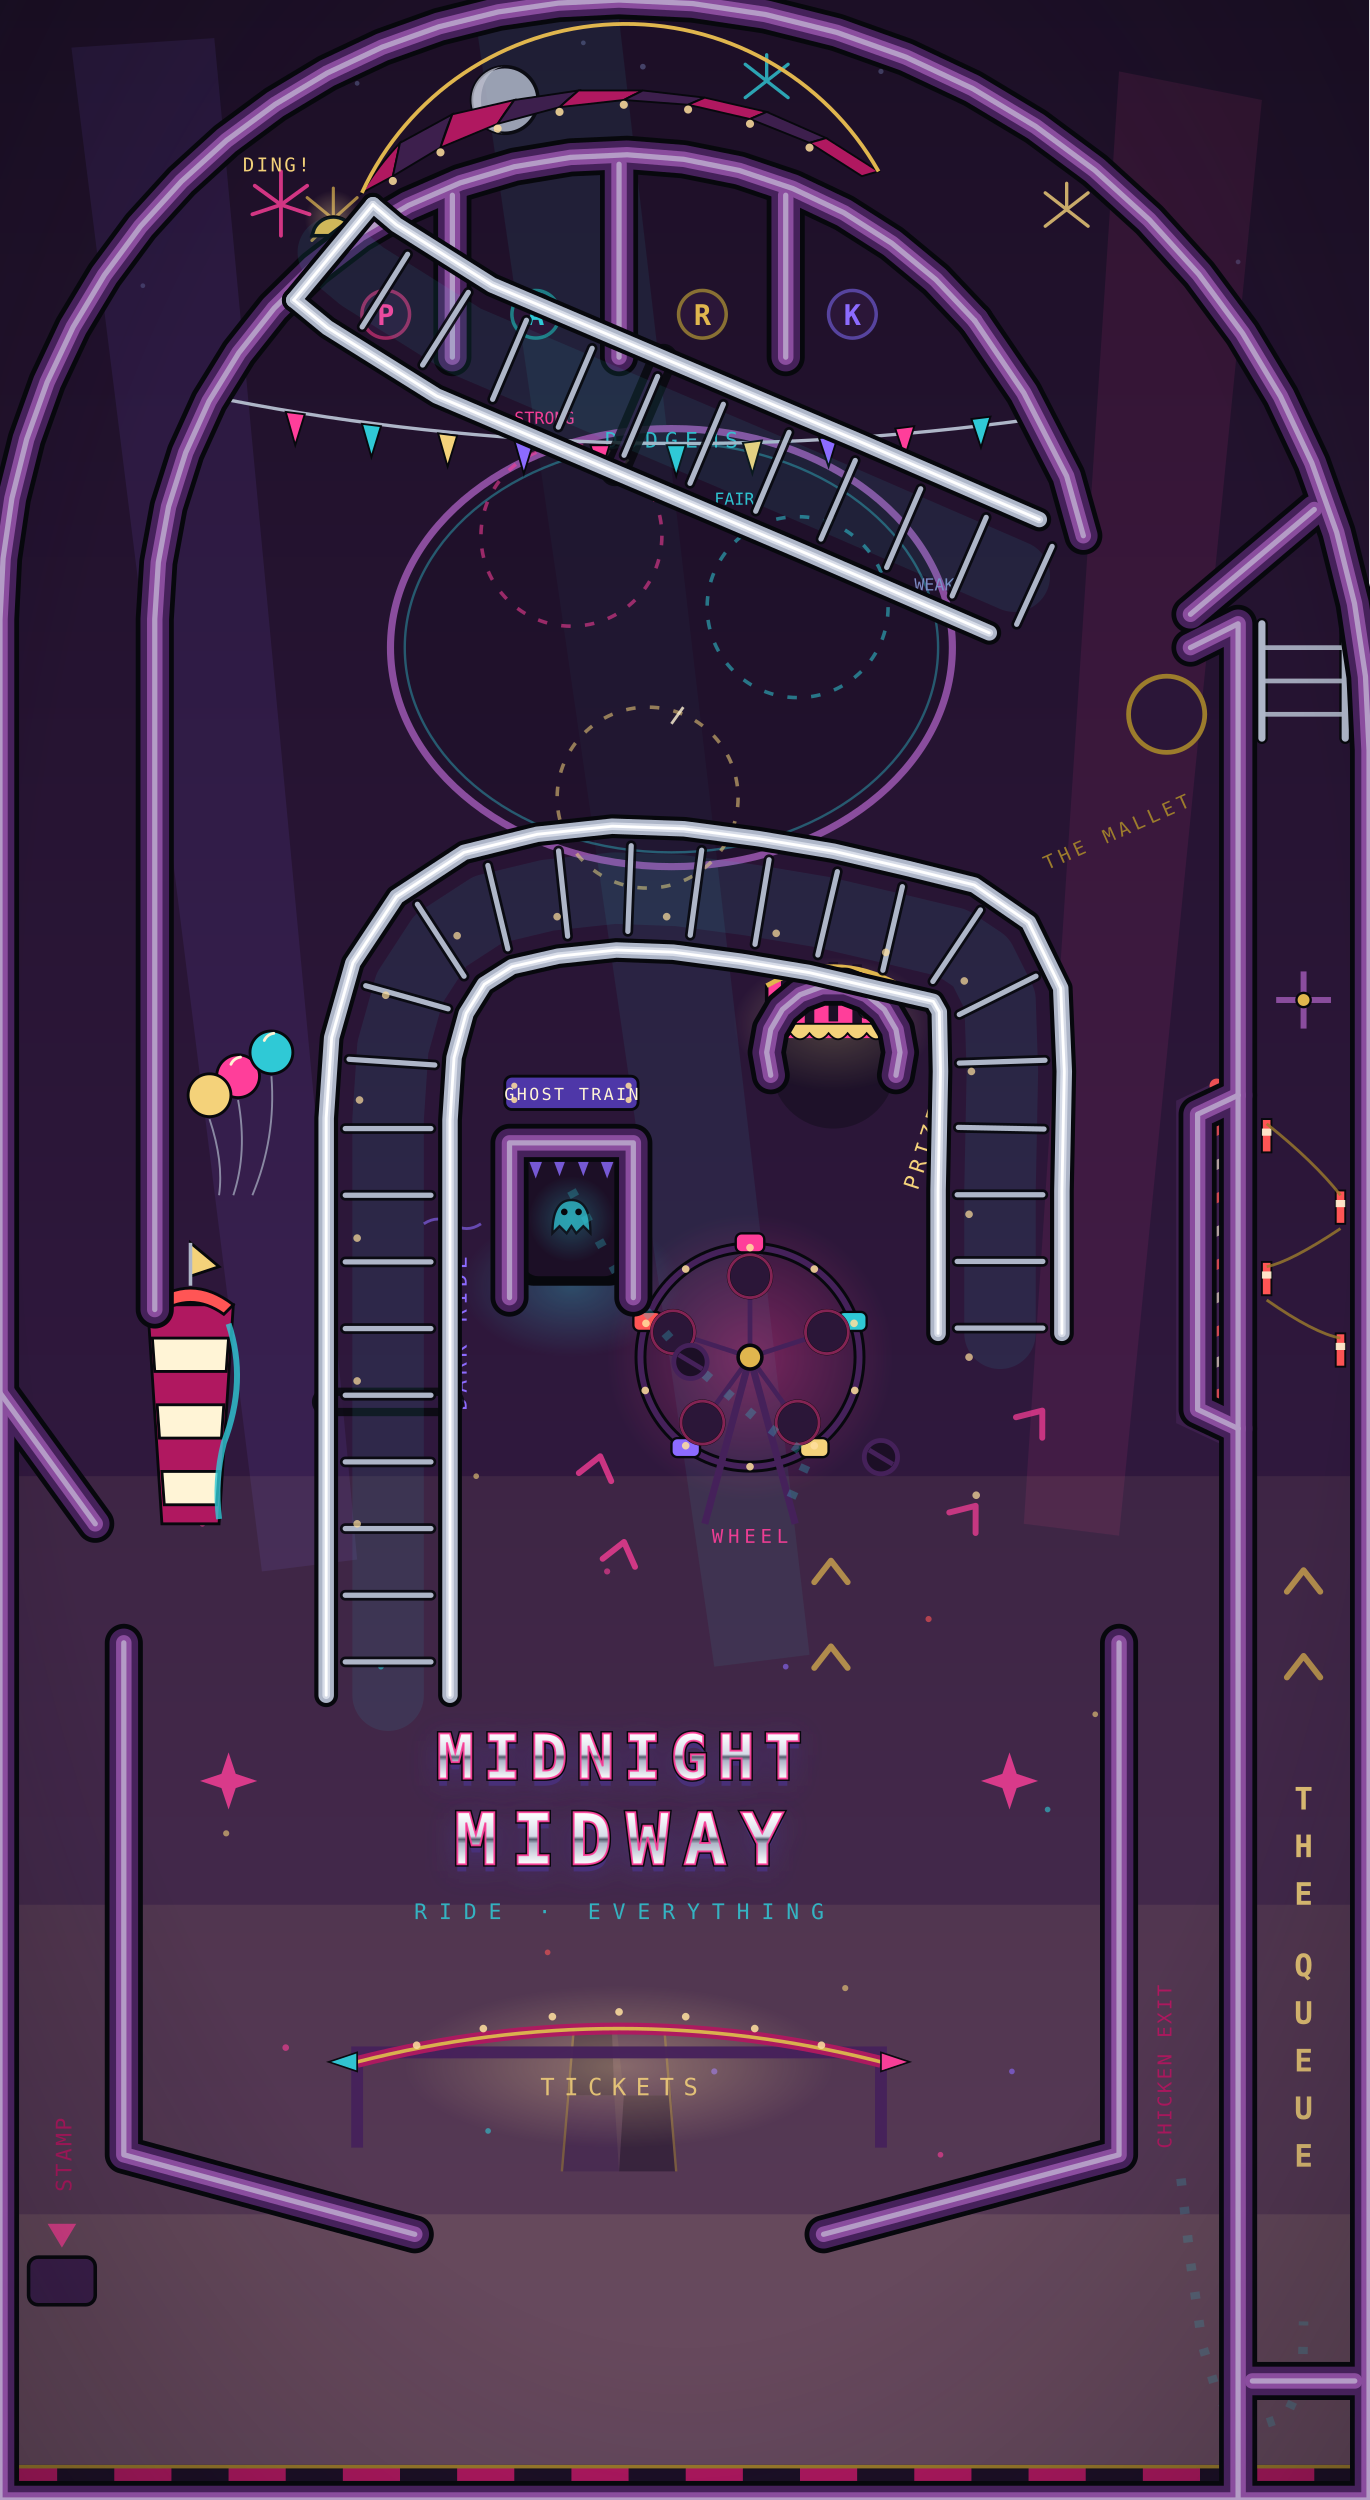
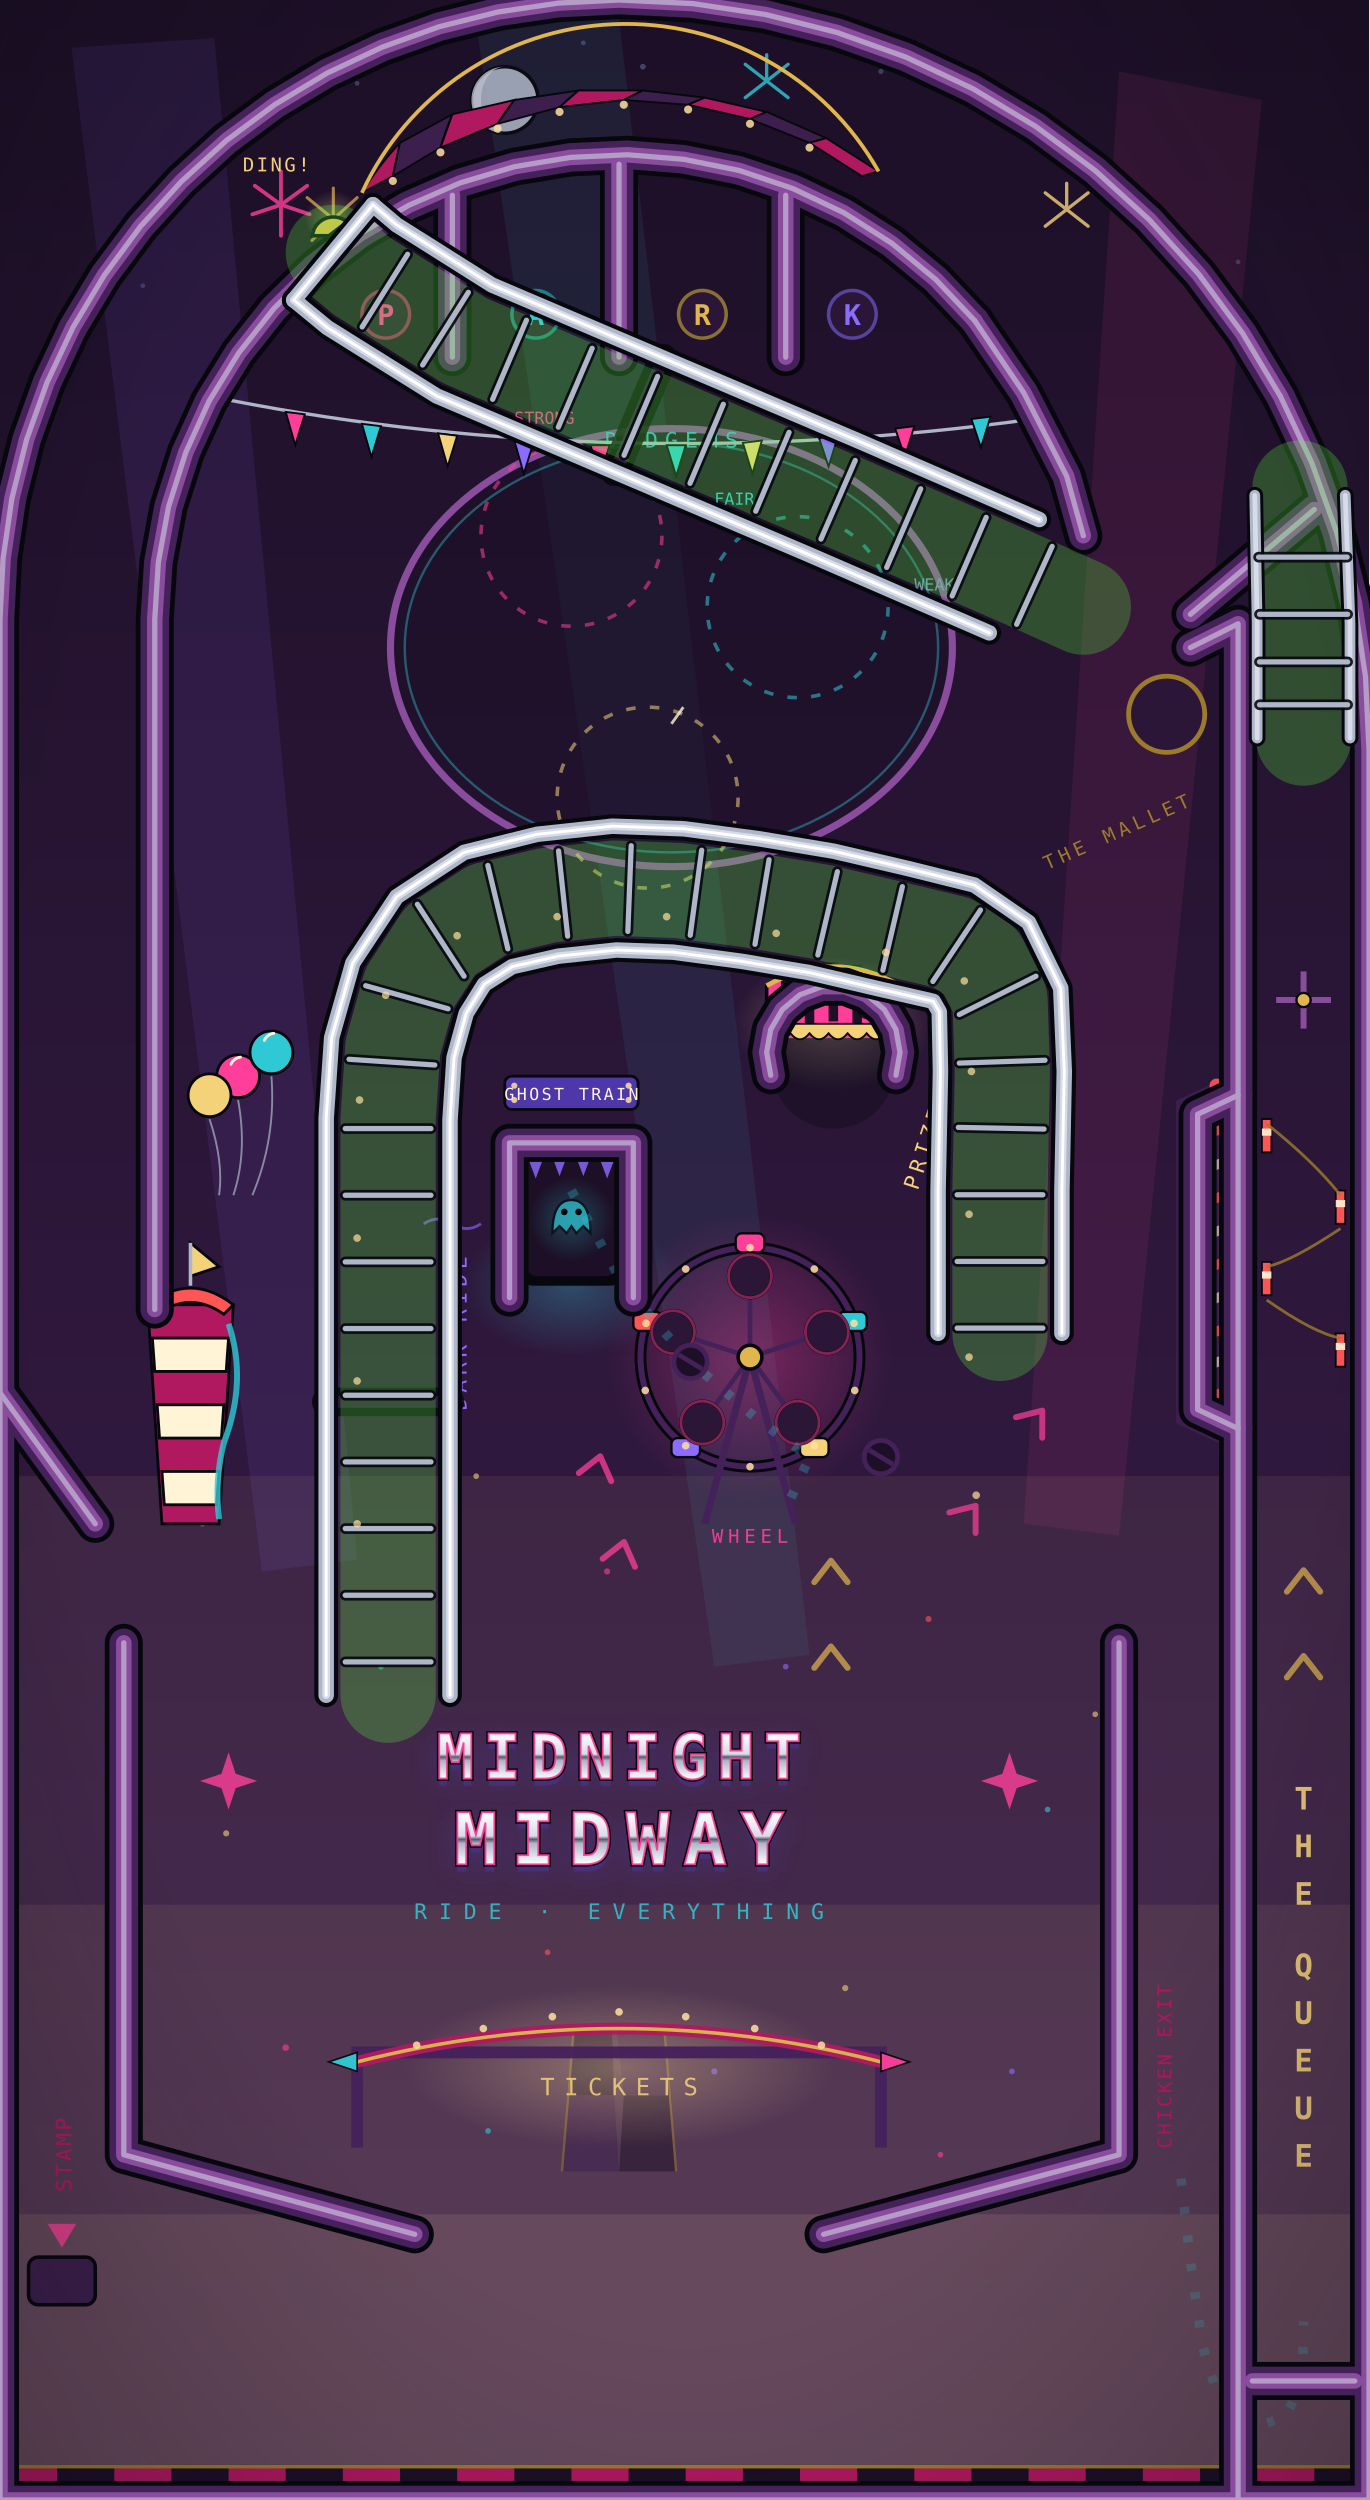
<svg xmlns="http://www.w3.org/2000/svg" viewBox="0 0 575 1050" width="575" height="1050">
  <defs>
    <linearGradient id="mwSky" x1="0" y1="0" x2="0" y2="1">
      <stop offset="0" stop-color="#1c0f26" />
      <stop offset="0.45" stop-color="#2b1638" />
      <stop offset="1" stop-color="#3d1f4d" />
    </linearGradient>
    <radialGradient id="vignette" cx="0.5" cy="0.45" r="0.8">
      <stop offset="0.6" stop-color="#07080d" stop-opacity="0" />
      <stop offset="1" stop-color="#07080d" stop-opacity="0.34" />
    </radialGradient>
    <linearGradient id="chromeText" x1="0" y1="0" x2="0" y2="1">
      <stop offset="0" stop-color="#ffffff" />
      <stop offset="0.46" stop-color="#d7dce8" />
      <stop offset="0.52" stop-color="#565d6e" />
      <stop offset="0.60" stop-color="#aeb6c8" />
      <stop offset="1" stop-color="#ffffff" />
    </linearGradient>
    <radialGradient id="bulbGlow" cx="0.5" cy="0.5" r="0.5">
      <stop offset="0" stop-color="#ffdf9e" stop-opacity="0.35" />
      <stop offset="1" stop-color="#ffdf9e" stop-opacity="0" />
    </radialGradient>
    <radialGradient id="magentaGlow" cx="0.5" cy="0.5" r="0.5">
      <stop offset="0" stop-color="#ff3e9a" stop-opacity="0.35" />
      <stop offset="1" stop-color="#ff3e9a" stop-opacity="0" />
    </radialGradient>
    <radialGradient id="ghostGlow" cx="0.5" cy="0.5" r="0.5">
      <stop offset="0" stop-color="#2fc9d6" stop-opacity="0.3" />
      <stop offset="1" stop-color="#2fc9d6" stop-opacity="0" />
    </radialGradient>
    <filter id="glowSoft" x="-60%" y="-60%" width="220%" height="220%">
      <feGaussianBlur stdDeviation="6" result="b" />
      <feMerge>
        <feMergeNode in="b" />
        <feMergeNode in="SourceGraphic" />
      </feMerge>
    </filter>
  </defs>
  <g id="art-field">
    <rect x="0" y="0" width="575" height="1050" fill="url(#mwSky)" />
    <g>
      <polygon points="110,660 30,20 90,16 150,655" fill="#8c6bff" opacity="0.1" />
      <polygon points="300,700 200,10 260,8 340,695" fill="#2fc9d6" opacity="0.08" />
      <polygon points="430,640 470,30 530,42 470,645" fill="#ff3e9a" opacity="0.09" />
    </g>
    <g opacity="0.85">
      <circle cx="212" cy="42" r="14" fill="#aeb6c8" stroke="#07080d" stroke-width="1.5" />
      <path d="M 212 28 a 14 14 0 0 0 0 28 a 10 14 0 0 1 0 -28 Z" fill="#d7dce8" opacity="0.8" />
    </g>
    <g fill="#7f8fc9">
      <circle cx="90" cy="60" r="1.1" opacity="0.4" />
      <circle cx="150" cy="35" r="1" opacity="0.35" />
      <circle cx="270" cy="28" r="1.2" opacity="0.4" />
      <circle cx="330" cy="52" r="1" opacity="0.35" />
      <circle cx="410" cy="44" r="1.1" opacity="0.4" />
      <circle cx="470" cy="72" r="1" opacity="0.3" />
      <circle cx="60" cy="120" r="1" opacity="0.3" />
      <circle cx="520" cy="110" r="1" opacity="0.3" />
      <circle cx="245" cy="18" r="1" opacity="0.35" />
      <circle cx="370" cy="30" r="1.1" opacity="0.35" />
    </g>
    <g stroke-linecap="round" opacity="0.8">
      <g stroke="#ff3e9a" stroke-width="1.6">
        <line x1="118" y1="86" x2="118" y2="72" />
        <line x1="118" y1="86" x2="129" y2="78" />
        <line x1="118" y1="86" x2="130" y2="90" />
        <line x1="118" y1="86" x2="107" y2="78" />
        <line x1="118" y1="86" x2="106" y2="90" />
        <line x1="118" y1="86" x2="118" y2="99" />
      </g>
      <g stroke="#2fc9d6" stroke-width="1.4">
        <line x1="322" y1="34" x2="322" y2="23" />
        <line x1="322" y1="34" x2="331" y2="27" />
        <line x1="322" y1="34" x2="331" y2="41" />
        <line x1="322" y1="34" x2="313" y2="27" />
        <line x1="322" y1="34" x2="313" y2="41" />
      </g>
      <g stroke="#f4d27a" stroke-width="1.4">
        <line x1="448" y1="88" x2="448" y2="77" />
        <line x1="448" y1="88" x2="457" y2="81" />
        <line x1="448" y1="88" x2="457" y2="95" />
        <line x1="448" y1="88" x2="439" y2="81" />
        <line x1="448" y1="88" x2="439" y2="95" />
      </g>
    </g>
    <g stroke="#07080d" stroke-width="0.8">
      <path d="M 165 74 L 152 81 A 122 122 0 0 1 168 60 Z" fill="#b01860" />
      <path d="M 168 60 L 165 74 L 185 62 A 122 122 0 0 1 190 48 Z" fill="#3d1f4d" />
      <path d="M 190 48 L 185 62 L 209 52 A 122 122 0 0 1 216 42 Z" fill="#b01860" />
      <path d="M 216 42 L 209 52 L 235 45 A 122 122 0 0 1 243 38 Z" fill="#3d1f4d" />
      <path d="M 243 38 L 235 45 L 262 42 A 122 122 0 0 1 270 38 Z" fill="#b01860" />
      <path d="M 270 38 L 262 42 L 289 44 A 122 116 0 0 1 296 41 Z" fill="#3d1f4d" />
      <path d="M 296 41 L 289 44 L 315 50 A 122 122 0 0 1 322 47 Z" fill="#b01860" />
      <path d="M 322 47 L 315 50 L 340 60 A 122 122 0 0 1 347 58 Z" fill="#3d1f4d" />
      <path d="M 347 58 L 340 60 L 362 74 A 122 122 0 0 1 369 72 Z" fill="#b01860" />
    </g>
    <path d="M 152 81 A 122 122 0 0 1 369 72" fill="none" stroke="#e0b64e" stroke-width="1.6" />
    <g fill="#ffdf9e" opacity="0.85">
      <circle cx="165" cy="76" r="1.7" />
      <circle cx="185" cy="64" r="1.7" />
      <circle cx="209" cy="54" r="1.7" />
      <circle cx="235" cy="47" r="1.7" />
      <circle cx="262" cy="44" r="1.7" />
      <circle cx="289" cy="46" r="1.7" />
      <circle cx="315" cy="52" r="1.7" />
      <circle cx="340" cy="62" r="1.7" />
    </g>
    <g fill="#ffdf9e">
      <rect x="0" y="620" width="575" height="430" opacity="0.07" />
      <rect x="0" y="800" width="575" height="250" opacity="0.08" />
      <rect x="0" y="930" width="575" height="120" opacity="0.1" />
    </g>
    <g opacity="0.5">
      <polygon points="236,912 260,912 258,880 238,880" fill="#3d1f4d" />
      <polygon points="260,912 284,912 282,880 262,880" fill="#1c0f26" />
      <polygon points="238,880 258,880 257,852 241,852" fill="#1c0f26" />
      <polygon points="262,880 282,880 279,852 259,852" fill="#3d1f4d" />
      <line x1="236" y1="912" x2="241" y2="852" stroke="#9c7c2c" stroke-width="1" />
      <line x1="284" y1="912" x2="279" y2="852" stroke="#9c7c2c" stroke-width="1" />
    </g>
    <g opacity="0.6">
      <circle cx="120" cy="860" r="1.4" fill="#ff3e9a" />
      <circle cx="205" cy="895" r="1.2" fill="#2fc9d6" />
      <circle cx="300" cy="870" r="1.3" fill="#8c6bff" />
      <circle cx="395" cy="905" r="1.2" fill="#ff3e9a" />
      <circle cx="160" cy="700" r="1.2" fill="#2fc9d6" />
      <circle cx="255" cy="660" r="1.3" fill="#ff3e9a" />
      <circle cx="330" cy="700" r="1.2" fill="#8c6bff" />
      <circle cx="440" cy="760" r="1.2" fill="#2fc9d6" />
      <circle cx="95" cy="770" r="1.3" fill="#f4d27a" />
      <circle cx="230" cy="820" r="1.2" fill="#ff5555" />
      <circle cx="355" cy="835" r="1.3" fill="#f4d27a" />
      <circle cx="425" cy="870" r="1.2" fill="#8c6bff" />
      <circle cx="140" cy="925" r="1.3" fill="#2fc9d6" />
      <circle cx="370" cy="925" r="1.2" fill="#ff3e9a" />
      <circle cx="200" cy="620" r="1.2" fill="#f4d27a" />
      <circle cx="390" cy="680" r="1.3" fill="#ff5555" />
      <circle cx="85" cy="640" r="1.2" fill="#ff3e9a" />
      <circle cx="460" cy="720" r="1.2" fill="#f4d27a" />
    </g>
    <g stroke="#07080d" stroke-width="1.5">
      <circle cx="162" cy="132" r="10" fill="#2b1638" stroke-width="1.5" />
      <circle cx="225" cy="132" r="10" fill="#2b1638" />
      <circle cx="295" cy="132" r="10" fill="#2b1638" />
      <circle cx="358" cy="132" r="10" fill="#2b1638" />
    </g>
    <g fill="none" stroke-width="1.5" opacity="0.6">
      <circle cx="162" cy="132" r="10" stroke="#ff3e9a" />
      <circle cx="225" cy="132" r="10" stroke="#2fc9d6" />
      <circle cx="295" cy="132" r="10" stroke="#e0b64e" />
      <circle cx="358" cy="132" r="10" stroke="#8c6bff" />
    </g>
    <g font-family="ui-monospace, monospace" font-size="12" font-weight="700" text-anchor="middle">
      <text x="162" y="136.5" fill="#ff3e9a">P</text>
      <text x="225" y="136.5" fill="#2fc9d6">A</text>
      <text x="295" y="136.5" fill="#e0b64e">R</text>
      <text x="358" y="136.5" fill="#8c6bff">K</text>
    </g>
    <ellipse cx="260" cy="868" rx="90" ry="34" fill="url(#bulbGlow)" />
    <ellipse cx="240" cy="540" rx="46" ry="30" fill="url(#ghostGlow)" />
    <ellipse cx="350" cy="430" rx="42" ry="28" fill="url(#bulbGlow)" />
  </g>
  <g id="art-motifs">
    <g>
      <ellipse cx="282" cy="272" rx="118" ry="92" fill="#1c0f26" opacity="0.55" />
      <ellipse cx="282" cy="272" rx="118" ry="92" fill="none" stroke="#8a4d9e" stroke-width="3" />
      <ellipse cx="282" cy="272" rx="112" ry="86" fill="none" stroke="#2fc9d6" stroke-width="1" opacity="0.4" />
      <g fill="none" stroke-width="1.5" opacity="0.55">
        <circle cx="240" cy="225" r="38" stroke="#ff3e9a" stroke-dasharray="4 6" />
        <circle cx="335" cy="255" r="38" stroke="#2fc9d6" stroke-dasharray="4 6" />
        <circle cx="272" cy="335" r="38" stroke="#f4d27a" stroke-dasharray="4 6" />
      </g>
      <g stroke="#fff4d6" stroke-width="1.2" opacity="0.8">
        <line x1="252" y1="196" x2="256" y2="189" />
        <line x1="258" y1="198" x2="264" y2="193" />
        <line x1="345" y1="224" x2="350" y2="217" />
        <line x1="282" y1="304" x2="287" y2="297" />
      </g>
      <text x="282" y="188" text-anchor="middle" font-family="ui-monospace, monospace" font-size="9" letter-spacing="3" fill="#2fc9d6" opacity="0.9">DODGEMS</text>
    </g>
    <g stroke="#07080d" stroke-width="0.8">
      <path d="M 96 168 Q 260 200 434 176" fill="none" stroke="#aeb6c8" stroke-width="1.4" />
      <polygon points="120,173 128,174 124,187" fill="#ff3e9a" />
      <polygon points="152,178 160,179 156,192" fill="#2fc9d6" />
      <polygon points="184,182 192,183 188,196" fill="#f4d27a" />
      <polygon points="216,185 224,186 220,199" fill="#8c6bff" />
      <polygon points="248,187 256,187 252,200" fill="#ff3e9a" />
      <polygon points="280,187 288,187 284,200" fill="#2fc9d6" />
      <polygon points="312,186 320,185 316,199" fill="#f4d27a" />
      <polygon points="344,184 352,183 348,196" fill="#8c6bff" />
      <polygon points="376,180 384,179 380,192" fill="#ff3e9a" />
      <polygon points="408,176 416,175 412,188" fill="#2fc9d6" />
    </g>
    <g>
      <g stroke="#aeb6c8" stroke-width="0.8" fill="none" opacity="0.7">
        <path d="M 100 462 q 4 22 -2 40" />
        <path d="M 114 452 q 2 26 -8 50" />
        <path d="M 88 470 q 6 18 4 32" />
      </g>
      <circle cx="100" cy="452" r="9" fill="#ff3e9a" stroke="#07080d" stroke-width="1.2" />
      <circle cx="114" cy="442" r="9" fill="#2fc9d6" stroke="#07080d" stroke-width="1.2" />
      <circle cx="88" cy="460" r="9" fill="#f4d27a" stroke="#07080d" stroke-width="1.2" />
      <path d="M 97 447 a 5 5 0 0 1 4 -3" stroke="#fff4d6" stroke-width="1.2" fill="none" stroke-linecap="round" />
      <path d="M 111 437 a 5 5 0 0 1 4 -3" stroke="#fff4d6" stroke-width="1.2" fill="none" stroke-linecap="round" />
    </g>
    <g stroke="#07080d" stroke-width="1.2">
      <polygon points="62,548 98,548 92,640 68,640" fill="#b01860" />
      <g fill="#fff4d6">
        <polygon points="64,562 96,562 95,576 65,576" />
        <polygon points="66,590 94,590 93,604 67,604" />
        <polygon points="68,618 92,618 91,632 69,632" />
      </g>
      <path d="M 62 548 Q 80 534 98 548 L 94 552 Q 80 542 66 552 Z" fill="#ff5555" />
      <polygon points="80,522 80,536 92,532" fill="#f4d27a" />
      <line x1="80" y1="522" x2="80" y2="540" stroke="#aeb6c8" stroke-width="1.5" />
      <path d="M 96 556 Q 104 580 94 606 Q 90 622 92 638" fill="none" stroke="#2fc9d6" stroke-width="2.5" opacity="0.8" />
    </g>
    <g id="art-wheel">
      <circle cx="315" cy="570" r="60" fill="url(#magentaGlow)" />
      <circle cx="315" cy="570" r="46" fill="none" stroke="#07080d" stroke-width="5" />
      <circle cx="315" cy="570" r="46" fill="none" stroke="#45215a" stroke-width="2.5" />
      <g stroke="#45215a" stroke-width="2">
        <line x1="315" y1="570" x2="315" y2="524" />
        <line x1="315" y1="570" x2="358.7" y2="555.8" />
        <line x1="315" y1="570" x2="342" y2="607.2" />
        <line x1="315" y1="570" x2="288" y2="607.2" />
        <line x1="315" y1="570" x2="271.3" y2="555.8" />
      </g>
      <path d="M 315 570 L 296 640 M 315 570 L 334 640" stroke="#45215a" stroke-width="3" fill="none" />
      <circle cx="315" cy="570" r="5" fill="#e0b64e" stroke="#07080d" stroke-width="1.5" />
      <g stroke="#07080d" stroke-width="1">
        <rect x="309" y="518" width="12" height="8" rx="2.5" fill="#ff3e9a" />
        <rect x="352" y="551" width="12" height="8" rx="2.5" fill="#2fc9d6" />
        <rect x="336" y="604" width="12" height="8" rx="2.5" fill="#f4d27a" />
        <rect x="282" y="604" width="12" height="8" rx="2.5" fill="#8c6bff" />
        <rect x="266" y="551" width="12" height="8" rx="2.5" fill="#ff5555" />
      </g>
      <g stroke="#07080d" stroke-width="1.5" fill="#2b1638">
        <circle cx="315" cy="536" r="9" />
        <circle cx="347.3" cy="559.5" r="9" />
        <circle cx="335" cy="597.5" r="9" />
        <circle cx="295" cy="597.5" r="9" />
        <circle cx="282.7" cy="559.5" r="9" />
      </g>
      <g fill="none" stroke="#ff3e9a" stroke-width="1.2" opacity="0.5">
        <circle cx="315" cy="536" r="9" />
        <circle cx="347.3" cy="559.5" r="9" />
        <circle cx="335" cy="597.5" r="9" />
        <circle cx="295" cy="597.5" r="9" />
        <circle cx="282.7" cy="559.5" r="9" />
      </g>
      <g fill="#ffdf9e" opacity="0.85">
        <circle cx="315" cy="524" r="1.6" />
        <circle cx="342" cy="533" r="1.6" />
        <circle cx="358.7" cy="555.8" r="1.6" />
        <circle cx="359" cy="584" r="1.6" />
        <circle cx="342" cy="607.2" r="1.6" />
        <circle cx="315" cy="616" r="1.6" />
        <circle cx="288" cy="607.2" r="1.6" />
        <circle cx="271" cy="584" r="1.6" />
        <circle cx="271.3" cy="555.8" r="1.6" />
        <circle cx="288" cy="533" r="1.6" />
      </g>
      <text x="315" y="648" text-anchor="middle" font-family="ui-monospace, monospace" font-size="8" letter-spacing="2" fill="#ff3e9a" opacity="0.9">WHEEL</text>
    </g>
    <g id="art-ghost">
      <rect x="212" y="452" width="56" height="14" rx="3" fill="#4e37a8" stroke="#07080d" stroke-width="1.2" />
      <text x="240" y="462" text-anchor="middle" font-family="ui-monospace, monospace" font-size="7" letter-spacing="1" fill="#fff4d6">GHOST TRAIN</text>
      <g fill="#ffdf9e" opacity="0.85">
        <circle cx="216" cy="456" r="1.3" />
        <circle cx="264" cy="456" r="1.3" />
        <circle cx="216" cy="462" r="1.3" />
        <circle cx="264" cy="462" r="1.3" />
      </g>
      <rect x="216" y="482" width="48" height="58" rx="8" fill="#07080d" />
      <rect x="220" y="486" width="40" height="50" rx="6" fill="#1c0f26" />
      <g fill="#8c6bff" opacity="0.8">
        <polygon points="222,487 228,487 225,495" />
        <polygon points="232,486 238,486 235,494" />
        <polygon points="242,486 248,486 245,494" />
        <polygon points="252,487 258,487 255,495" />
      </g>
      <circle cx="212" cy="540" r="3.5" fill="#2fc9d6" opacity="0.9" />
      <circle cx="268" cy="540" r="3.5" fill="#2fc9d6" opacity="0.9" />
      <g transform="translate(240 512)">
        <circle r="18" fill="url(#ghostGlow)" />
        <path d="M -8 6 Q -8 -8 0 -8 Q 8 -8 8 6 L 5 3 L 2 6 L 0 3 L -2 6 L -5 3 Z" fill="#2fc9d6" opacity="0.7" stroke="#07080d" stroke-width="1" />
        <circle cx="-3" cy="-3" r="1.4" fill="#07080d" />
        <circle cx="3" cy="-3" r="1.4" fill="#07080d" />
      </g>
      <path d="M 200 470 q 6 -4 12 0 q 6 4 12 0" fill="none" stroke="#8c6bff" stroke-width="1.2" opacity="0.6" transform="translate(-22 44)" />
      <text x="196" y="560" text-anchor="middle" font-family="ui-monospace, monospace" font-size="9" letter-spacing="2" fill="#8c6bff" transform="rotate(-90 196 560)">DARK RIDE</text>
      <g stroke="#ff3e9a" stroke-width="2.5" fill="none" stroke-linecap="round" stroke-linejoin="round" opacity="0.75">
        <path d="M 244 620.5 L 251 611.5 L 258 620.5" transform="rotate(14 251 616)" />
        <path d="M 254 656.5 L 261 647.5 L 268 656.5" transform="rotate(14 261 652)" />
      </g>
      <path d="M 240 500 L 262 540 L 290 572 L 318 596 L 340 612 L 330 634" fill="none" stroke="#2fc9d6" stroke-width="4" stroke-dasharray="3 9" opacity="0.28" />
      <g stroke="#45215a" stroke-width="2">
        <circle cx="290" cy="572" r="7" fill="#1c0f26" />
        <circle cx="370" cy="612" r="7" fill="#1c0f26" />
        <line x1="285" y1="569" x2="295" y2="575" />
        <line x1="365" y1="609" x2="375" y2="615" />
      </g>
    </g>
    <g id="art-booth">
      <circle cx="350" cy="448" r="26" fill="#07080d" opacity="0.35" />
      <g stroke="#07080d" stroke-width="1.5">
        <path d="M 322 436 L 322 414 Q 350 398 378 414 L 378 436" fill="#ff3e9a" />
        <path d="M 330 409 L 330 432 M 340 405 L 340 430 M 350 404 L 350 429 M 360 405 L 360 430 M 370 409 L 370 432" stroke="#1c0f26" stroke-width="4" fill="none" />
      </g>
      <path d="M 322 414 Q 350 398 378 414" fill="none" stroke="#e0b64e" stroke-width="2" />
      <g fill="#f4d27a" stroke="#07080d" stroke-width="0.8">
        <path d="M 324 434 q 4 5 8 0 q 4 5 8 0 q 4 5 8 0 q 4 5 8 0 q 4 5 8 0 q 4 5 8 0 q 4 5 4 0 L 376 430 L 324 430 Z" />
      </g>
      <g stroke="#07080d" stroke-width="0.8">
        <circle cx="334" cy="424" r="3.2" fill="#9c7c2c" />
        <circle cx="331" cy="420.5" r="1.4" fill="#9c7c2c" />
        <circle cx="337" cy="420.5" r="1.4" fill="#9c7c2c" />
        <circle cx="364" cy="424" r="3.6" fill="#2fc9d6" opacity="0.8" />
        <path d="M 362 424 q 2 -2 4 0" stroke="#ff5555" stroke-width="1.2" fill="none" />
      </g>
      <text x="392" y="480" text-anchor="middle" font-family="ui-monospace, monospace" font-size="9" letter-spacing="2" fill="#f4d27a" transform="rotate(-72 392 480)">PRIZES</text>
      <g stroke="#e0b64e" stroke-width="2.5" fill="none" stroke-linecap="round" stroke-linejoin="round" opacity="0.7">
        <path d="M 342 700.5 L 349 691.5 L 356 700.5" />
        <path d="M 342 664.5 L 349 655.5 L 356 664.5" />
      </g>
    </g>
    <g id="art-tower">
      <path d="M 520 460 L 503 468 L 503 592 L 520 600" fill="none" stroke="#3d1f4d" stroke-width="18" />
      <g stroke="#ff5555" stroke-width="4" opacity="0.75">
        <line x1="504" y1="478" x2="513" y2="474" />
        <line x1="504" y1="506" x2="514" y2="502" />
        <line x1="504" y1="534" x2="514" y2="530" />
        <line x1="504" y1="562" x2="514" y2="558" />
        <line x1="504" y1="588" x2="513" y2="585" />
      </g>
      <g stroke="#fff4d6" stroke-width="4" opacity="0.6">
        <line x1="504" y1="492" x2="514" y2="488" />
        <line x1="504" y1="520" x2="514" y2="516" />
        <line x1="504" y1="548" x2="514" y2="544" />
        <line x1="504" y1="575" x2="514" y2="571" />
      </g>
      <circle cx="511" cy="456" r="3" fill="#ff5555" opacity="0.9" />
      <g fill="#ffdf9e" opacity="0.8">
        <circle cx="516" cy="474" r="1.6" />
        <circle cx="516" cy="530" r="1.6" />
        <circle cx="516" cy="586" r="1.6" />
      </g>
      <text x="510" y="530" text-anchor="middle" font-family="ui-monospace, monospace" font-size="9" letter-spacing="3" fill="#fff4d6" transform="rotate(-90 510 530)" opacity="0.9">DROP TOWER</text>
      <g stroke="#ff3e9a" stroke-width="2.5" fill="none" stroke-linecap="round" stroke-linejoin="round" opacity="0.7">
        <path d="M 400 640.5 L 407 631.5 L 414 640.5" transform="rotate(38 407 636)" />
        <path d="M 428 600.5 L 435 591.5 L 442 600.5" transform="rotate(38 435 596)" />
      </g>
    </g>
    <g id="art-mallet">
      <circle cx="490" cy="300" r="16" fill="#2b1638" stroke="#07080d" stroke-width="1.5" />
      <circle cx="490" cy="300" r="16" fill="none" stroke="#9c7c2c" stroke-width="2" />
      <text x="470" y="352" text-anchor="middle" font-family="ui-monospace, monospace" font-size="8" letter-spacing="2" fill="#9c7c2c" transform="rotate(-24 470 352)">THE MALLET</text>
    </g>
    <g id="art-striker">
      <g font-family="ui-monospace, monospace" font-size="7" opacity="0.95">
        <text x="384" y="248" fill="#7f8fc9">WEAK</text>
        <text x="300" y="212" fill="#2fc9d6">FAIR</text>
        <text x="216" y="178" fill="#ff3e9a">STRONG</text>
      </g>
      <g stroke="#e0b64e" stroke-width="1.3" opacity="0.7" stroke-linecap="round">
        <line x1="140" y1="92" x2="140" y2="79" />
        <line x1="140" y1="92" x2="150" y2="83" />
        <line x1="140" y1="92" x2="129" y2="83" />
        <line x1="140" y1="92" x2="149" y2="101" />
        <line x1="140" y1="92" x2="131" y2="101" />
      </g>
      <circle cx="140" cy="92" r="12" fill="url(#bulbGlow)" />
      <path d="M 132 96 A 9 9 0 0 1 148 96 L 149 99 L 131 99 Z" fill="#e0b64e" stroke="#07080d" stroke-width="1.5" />
      <circle cx="140" cy="101" r="1.8" fill="#f4d27a" />
      <text x="116" y="72" text-anchor="middle" font-family="ui-monospace, monospace" font-size="8" letter-spacing="1" fill="#f4d27a">DING!</text>
    </g>
    <g id="art-outlanes">
      <rect x="12" y="948" width="28" height="20" rx="4" fill="#3d1f4d" stroke="#07080d" stroke-width="1.5" />
      <path d="M 26 944 L 20 934 L 32 934 Z" fill="#ff3e9a" opacity="0.8" />
      <text x="30" y="905" text-anchor="middle" font-family="ui-monospace, monospace" font-size="9" letter-spacing="1" fill="#b01860" transform="rotate(-90 30 905)">STAMP</text>
      <text x="492" y="868" text-anchor="middle" font-family="ui-monospace, monospace" font-size="8" letter-spacing="1" fill="#b01860" transform="rotate(-90 492 868)">CHICKEN EXIT</text>
      <path d="M 496 915 L 500 950 L 505 985 L 512 1008 L 525 1020 L 540 1015 L 547 1000 L 547.5 975" fill="none" stroke="#2fc9d6" stroke-width="4" stroke-dasharray="3 9" opacity="0.22" />
    </g>
    <g id="art-gates" opacity="0.95">
      <path d="M 150 902 L 150 862 L 370 862 L 370 902" fill="none" stroke="#45215a" stroke-width="5" />
      <path d="M 150 866 Q 260 838 370 866" fill="none" stroke="#b01860" stroke-width="5" />
      <path d="M 150 866 Q 260 838 370 866" fill="none" stroke="#e0b64e" stroke-width="1.5" />
      <g stroke="#07080d" stroke-width="0.7">
        <polygon points="150,862 150,870 138,866" fill="#2fc9d6" />
        <polygon points="370,862 370,870 382,866" fill="#ff3e9a" />
      </g>
      <g fill="#ffdf9e" opacity="0.9">
        <circle cx="175" cy="859" r="1.6" />
        <circle cx="203" cy="852" r="1.6" />
        <circle cx="232" cy="847" r="1.6" />
        <circle cx="260" cy="845" r="1.6" />
        <circle cx="288" cy="847" r="1.6" />
        <circle cx="317" cy="852" r="1.6" />
        <circle cx="345" cy="859" r="1.6" />
      </g>
      <text x="260" y="880" text-anchor="middle" font-family="ui-monospace, monospace" font-size="10" letter-spacing="4" fill="#f4d27a" opacity="0.9">TICKETS</text>
    </g>
    <g id="art-wordmark">
      <path d="M 96 736 L 99 745 L 108 748 L 99 751 L 96 760 L 93 751 L 84 748 L 93 745 Z" fill="#ff3e9a" opacity="0.8" />
      <path d="M 424 736 L 427 745 L 436 748 L 427 751 L 424 760 L 421 751 L 412 748 L 421 745 Z" fill="#ff3e9a" opacity="0.8" />
      <text x="260" y="750" text-anchor="middle" font-family="ui-monospace, monospace" font-size="26" font-weight="800" letter-spacing="4" fill="#4e37a8" opacity="0.5" filter="url(#glowSoft)">MIDNIGHT</text>
      <text x="260" y="747" text-anchor="middle" font-family="ui-monospace, monospace" font-size="26" font-weight="800" letter-spacing="4" fill="url(#chromeText)" stroke="#07080d" stroke-width="2" paint-order="stroke">MIDNIGHT</text>
      <text x="260" y="747" text-anchor="middle" font-family="ui-monospace, monospace" font-size="26" font-weight="800" letter-spacing="4" fill="none" stroke="#ff3e9a" stroke-width="0.8" opacity="0.9">MIDNIGHT</text>
      <text x="260" y="786" text-anchor="middle" font-family="ui-monospace, monospace" font-size="30" font-weight="800" letter-spacing="6" fill="#4e37a8" opacity="0.5" filter="url(#glowSoft)">MIDWAY</text>
      <text x="260" y="783" text-anchor="middle" font-family="ui-monospace, monospace" font-size="30" font-weight="800" letter-spacing="6" fill="url(#chromeText)" stroke="#07080d" stroke-width="2" paint-order="stroke">MIDWAY</text>
      <text x="260" y="783" text-anchor="middle" font-family="ui-monospace, monospace" font-size="30" font-weight="800" letter-spacing="6" fill="none" stroke="#ff3e9a" stroke-width="0.8" opacity="0.9">MIDWAY</text>
      <text x="260" y="806" text-anchor="middle" font-family="ui-monospace, monospace" font-size="9" letter-spacing="5" fill="#2fc9d6" opacity="0.85">RIDE · EVERYTHING</text>
    </g>
    <rect x="0" y="1036" width="575" height="14" fill="#1c0f26" stroke="#07080d" stroke-width="1.5" />
    <g fill="#b01860">
      <rect x="0" y="1036" width="24" height="7" />
      <rect x="48" y="1036" width="24" height="7" />
      <rect x="96" y="1036" width="24" height="7" />
      <rect x="144" y="1036" width="24" height="7" />
      <rect x="192" y="1036" width="24" height="7" />
      <rect x="240" y="1036" width="24" height="7" />
      <rect x="288" y="1036" width="24" height="7" />
      <rect x="336" y="1036" width="24" height="7" />
      <rect x="384" y="1036" width="24" height="7" />
      <rect x="432" y="1036" width="24" height="7" />
      <rect x="480" y="1036" width="24" height="7" />
      <rect x="528" y="1036" width="24" height="7" />
      <rect x="24" y="1043" width="24" height="7" />
      <rect x="72" y="1043" width="24" height="7" />
      <rect x="120" y="1043" width="24" height="7" />
      <rect x="168" y="1043" width="24" height="7" />
      <rect x="216" y="1043" width="24" height="7" />
      <rect x="264" y="1043" width="24" height="7" />
      <rect x="312" y="1043" width="24" height="7" />
      <rect x="360" y="1043" width="24" height="7" />
      <rect x="408" y="1043" width="24" height="7" />
      <rect x="456" y="1043" width="24" height="7" />
      <rect x="504" y="1043" width="24" height="7" />
      <rect x="552" y="1043" width="23" height="7" />
    </g>
    <line x1="0" y1="1036" x2="575" y2="1036" stroke="#9c7c2c" stroke-width="1.5" />
  </g>
  <g id="art-lane">
-     <g stroke-linecap="round">
-       <path d="M 530 310 L 530 262 M 565 310 L 565 262" stroke="#07080d" stroke-width="5" fill="none" />
-       <path d="M 530 310 L 530 262 M 565 310 L 565 262" stroke="#aeb6c8" stroke-width="3" fill="none" />
-       <path d="M 531 300 L 564 300 M 531 286 L 564 286 M 531 272 L 564 272" stroke="#aeb6c8" stroke-width="2" fill="none" opacity="0.9" />
-     </g>
    <g stroke="#8a4d9e" stroke-width="2.5" fill="none">
      <line x1="536" y1="420" x2="559" y2="420" />
      <line x1="547.5" y1="408" x2="547.5" y2="432" />
    </g>
    <circle cx="547.5" cy="420" r="3" fill="#e0b64e" stroke="#07080d" stroke-width="1" />
    <g stroke="#07080d" stroke-width="0.8">
      <rect x="530" y="470" width="4" height="14" fill="#ff5555" />
      <rect x="561" y="500" width="4" height="14" fill="#ff5555" />
      <rect x="530" y="530" width="4" height="14" fill="#ff5555" />
      <rect x="561" y="560" width="4" height="14" fill="#ff5555" />
    </g>
    <g fill="#fff4d6" opacity="0.9">
      <rect x="530" y="474" width="4" height="3" />
      <rect x="561" y="504" width="4" height="3" />
      <rect x="530" y="534" width="4" height="3" />
      <rect x="561" y="564" width="4" height="3" />
    </g>
    <path d="M 532 472 Q 552 488 563 502 M 563 516 Q 542 530 532 532 M 532 546 Q 552 560 563 562" fill="none" stroke="#9c7c2c" stroke-width="1.2" opacity="0.8" />
    <g stroke="#e0b64e" stroke-width="2.5" fill="none" stroke-linecap="round" stroke-linejoin="round" opacity="0.7">
      <path d="M 540.5 704.5 L 547.5 695.5 L 554.5 704.5" />
      <path d="M 540.5 668.5 L 547.5 659.5 L 554.5 668.5" />
    </g>
    <g font-family="ui-monospace, monospace" font-size="13" font-weight="700" fill="#f4d27a" text-anchor="middle" opacity="0.9">
      <text x="547.5" y="760">T</text>
      <text x="547.5" y="780">H</text>
      <text x="547.5" y="800">E</text>
      <text x="547.5" y="830">Q</text>
      <text x="547.5" y="850">U</text>
      <text x="547.5" y="870">E</text>
      <text x="547.5" y="890">U</text>
      <text x="547.5" y="910">E</text>
    </g>
  </g>
  <g id="art-vignette">
    <rect x="0" y="0" width="575" height="1050" fill="url(#vignette)" />
  </g>
  <defs>
    <g id="collision-paths" fill="none">
      <path data-width="12" data-z="all" id="collision-loop-shell" d="M 0 1050 L 0 260 L 1.3 234.5 L 5 209.3 L 11.2 184.5 L 19.8 160.5 L 30.7 137.4 L 43.8 115.6 L 59 95.1 L 76.2 76.2 L 95.1 59 L 115.6 43.8 L 137.4 30.7 L 160.5 19.8 L 184.5 11.2 L 209.3 5 L 234.5 1.3 L 260 0 L 290.9 1.5 L 321.5 6.1 L 351.4 13.6 L 380.5 24 L 408.5 37.2 L 435 53.1 L 459.8 71.5 L 482.7 92.3 L 503.5 115.2 L 521.9 140 L 537.8 166.5 L 551 194.5 L 561.4 223.6 L 568.9 253.5 L 573.5 284.1 L 575 315 L 575 1050 Z" />
      <path data-width="12" data-z="all" id="collision-wall-lane" d="M 500 272 L 520 262 L 520 1050" />
      <path data-width="12" id="collision-wall-orbit" d="M 65 550 L 65 260 L 66.5 236.2 L 70.8 212.8 L 78 190.1 L 87.8 168.5 L 100.3 148.2 L 115.1 129.5 L 132.1 112.8 L 151 98.3 L 171.5 86.3 L 193.3 76.8 L 216.1 70 L 239.6 66.1 L 263.4 65 L 287.1 66.9 L 310.5 71.6 L 333 79.2 L 354.5 89.4 L 374.6 102.2 L 393 117.4 L 409.4 134.7" />
      <path data-width="12" id="collision-wall-orbit-tail" d="M 409.4 134.7 L 430 165 L 448 200 L 455 225" />
      <path data-width="12" data-z-max="16" id="collision-wall-arch-catcher" d="M 552 214 L 500 258" />
      <path data-width="12" id="collision-wall-divider-1" d="M 190 82 L 190 150" />
      <path data-width="12" id="collision-wall-divider-2" d="M 260 69 L 260 150" />
      <path data-width="12" id="collision-wall-divider-3" d="M 330 82 L 330 150" />
      <path data-width="12" id="collision-wall-deflector" d="M 0 585 L 40 640" />
      <path data-width="12" id="collision-wall-guide-left" d="M 52 690 L 52 905 L 174.2 938.4" />
      <path data-width="12" id="collision-wall-guide-right" d="M 470 690 L 470 905 L 345.9 938.4" />
      <path data-width="12" id="collision-wall-ghost-pocket" d="M 214 545 L 214 480 L 266 480 L 266 545" />
      <path data-width="12" id="collision-wall-booth-hood" d="M 323.7 451.6 L 322 442 L 323.7 432.4 L 328.6 424 L 336 417.8 L 345.1 414.4 L 354.9 414.4 L 364 417.8 L 371.4 424 L 376.3 432.4 L 378 442 L 376.3 451.6" />
      <path data-width="12" id="collision-wall-tower-housing" d="M 520 460 L 503 468 L 503 592 L 520 600" />
      <path data-width="12" id="collision-wall-plunger-saddle" d="M 526 1000 L 569 1000" />
    </g>
    <g id="collision-paths-elevated" fill="none">
      <path data-width="12" data-surface="coaster" id="collision-wall-coaster-rail-in" d="M 189 712 L 189 650 L 189 560 L 189 470.4 L 190.7 444.2 L 195.8 425.6 L 203.4 413.4 L 215.1 406 L 234.4 401.6 L 258.9 399 L 282.7 399.9 L 311.1 403.7 L 339.9 408.5 L 369 415.3 L 390.8 420.3 L 392 420.6 L 394.5 425 L 395 450 L 394 499.8 L 394 560" />
      <path data-width="12" data-surface="coaster" id="collision-wall-coaster-rail-out" d="M 137 712 L 137 650 L 137 560 L 137 469.6 L 139.3 435.8 L 148.2 404.4 L 166.6 376.6 L 194.9 358 L 225.6 350.4 L 257.1 347 L 287.3 348.1 L 318.9 352.3 L 350.1 357.5 L 381 364.7 L 409.2 371.7 L 432 387.4 L 445.5 415 L 447 450 L 446 500.2 L 446 560" />
      <path data-width="12" data-surface="striker" id="collision-wall-striker-rail-a" d="M 436.5 218.2 L 360.3 185.1 L 280.2 151.1 L 206.6 119.7 L 166.5 94.4 L 156.6 86" />
      <path data-width="12" data-surface="striker" id="collision-wall-striker-rail-b" d="M 415.5 265.8 L 339.7 232.9 L 259.8 198.9 L 183.4 166.3 L 137.5 137.6 L 123.4 126" />
      <path data-width="12" data-surface="striker" id="collision-wall-striker-cap" d="M 156.6 86 L 123.4 126" />
    </g>
  </defs>
  <defs>
    <g id="collision-backs" fill="none">
      <path data-width="12" data-z-max="22" id="collision-wall-coaster-back" d="M 137 588.8 L 189 588.8" />
      <path data-width="12" data-z-max="22" id="collision-wall-striker-back" d="M 258.2 198.2 L 278.6 150.4" />
    </g>
  </defs>
  <g id="art-ramp-backs" fill="none" stroke-linecap="round">
    <g stroke="#07080d" stroke-width="12" opacity="0.85">
      <use href="#collision-backs" />
    </g>
    <g stroke="#45215a" stroke-width="5" opacity="0.6">
      <use href="#collision-backs" />
    </g>
  </g>
  <g id="art-rails" fill="none" stroke-linecap="round" stroke-linejoin="round">
    <g stroke="#07080d" stroke-width="16">
      <use href="#collision-paths" />
    </g>
    <g stroke="#45215a" stroke-width="12">
      <use href="#collision-paths" />
    </g>
    <g stroke="#8a4d9e" stroke-width="6.5">
      <use href="#collision-paths" />
    </g>
    <g stroke="#d7dce8" stroke-width="2.2" opacity="0.55">
      <use href="#collision-paths" />
    </g>
  </g>
  <g id="art-rails-elevated" fill="none" stroke-linecap="round" stroke-linejoin="round">
-     <g stroke="#2fc9d6" stroke-width="30" opacity="0.09">
-       <path d="M 163 712 L 163 650 L 163 560 L 163 470 L 165 440 L 172 415 L 185 395 L 205 382 L 230 376 L 258 373 L 285 374 L 315 378 L 345 383 L 375 390 L 400 396 L 412 404 L 420 420 L 421 450 L 420 500 L 420 560 L 420 560" />
-       <path d="M 426 242 L 350 209 L 270 175 L 195 143 L 152 116 L 140 106" />
+     <g stroke="#39ff14" stroke-width="40" opacity="0.22">
+       <path d="M 163 712 L 163 650 L 163 560 L 163 470 L 165 440 L 172 415 L 185 395 L 205 382 L 230 376 L 258 373 L 285 374 L 315 378 L 345 383 L 375 390 L 400 396 L 412 404 L 420 420 L 421 450 L 420 500 L 420 560" />
+       <path d="M 455 255 L 426 242 L 350 209 L 270 175 L 195 143 L 152 116 L 140 106" />
+       <path d="M 547.5 310 L 547.5 262 L 546 205" />
+     </g>
+     <g stroke="#ffffff" stroke-width="40" opacity="0.04">
+       <path d="M 163 712 L 163 650 L 163 560 L 163 470 L 165 440 L 172 415 L 185 395 L 205 382 L 230 376 L 258 373 L 285 374 L 315 378 L 345 383 L 375 390 L 400 396 L 412 404 L 420 420 L 421 450 L 420 500 L 420 560" />
+       <path d="M 455 255 L 426 242 L 350 209 L 270 175 L 195 143 L 152 116 L 140 106" />
+       <path d="M 547.5 310 L 547.5 262 L 546 205" />
+     </g>
+     <g stroke="#07080d" stroke-width="7">
+       <path d="M 528 310 L 528 262 L 527 208 M 567 310 L 567 262 L 565 208" />
+     </g>
+     <g stroke="#aeb6c8" stroke-width="4.5">
+       <path d="M 528 310 L 528 262 L 527 208 M 567 310 L 567 262 L 565 208" />
+     </g>
+     <g stroke="#d7dce8" stroke-width="2">
+       <path d="M 528 310 L 528 262 L 527 208 M 567 310 L 567 262 L 565 208" />
+     </g>
+     <g stroke="#07080d" stroke-width="4.5" opacity="0.9">
+       <path d="M 529 296 L 566 296 M 529 278 L 566 278 M 529 258 L 566 258 M 528.6 234 L 565.8 234" />
+     </g>
+     <g stroke="#aeb6c8" stroke-width="2.2">
+       <path d="M 529 296 L 566 296 M 529 278 L 566 278 M 529 258 L 566 258 M 528.6 234 L 565.8 234" />
    </g>
    <g stroke="#07080d" stroke-width="4.5" opacity="0.9">
      <path d="M 145 698 L 181 698 M 145 670 L 181 670 M 145 642 L 181 642 M 145 614 L 181 614 M 145 586 L 181 586 M 145 558 L 181 558 M 145 530 L 181 530 M 145 502 L 181 502 M 145 474 L 181 474 M 146.6 444.9 L 182.6 447.3 M 153.6 414 L 188.2 423.7 M 175.3 379.8 L 194.9 410 M 204.9 363.5 L 213.3 398.5 M 234.6 357.4 L 238.4 393.2 M 265.1 355.2 L 263.7 391.2 M 294.7 357.1 L 289.9 392.8 M 323 361.1 L 317.1 396.6 M 351.7 366.1 L 343.5 401.1 M 379 372.4 L 370.8 407.5 M 411.8 382.2 L 391.8 412.2 M 435.1 410 L 402.9 426.1 M 438.9 445.3 L 402.9 446.5 M 438.5 474.2 L 402.5 473.5 M 438 501.8 L 402 501.8 M 438 529.8 L 402 529.8 M 438 557.8 L 402 557.8 M 438 557.8 L 402 557.8" />
      <path d="M 427 262.2 L 441.9 229.5 M 399.9 250.3 L 414.2 217.3 M 372.4 238.3 L 386.7 205.3 M 344.8 226.4 L 359.2 193.4 M 317.4 214.7 L 331.4 181.6 M 289.8 203 L 303.8 169.8 M 262.1 191.2 L 276.2 158.1 M 234.5 179.4 L 248.7 146.3 M 206.9 167.7 L 221.1 134.5 M 177.5 153.3 L 196.7 122.8 M 152.1 137.3 L 171.2 106.8" />
    </g>
    <g stroke="#aeb6c8" stroke-width="2.2">
      <path d="M 145 698 L 181 698 M 145 670 L 181 670 M 145 642 L 181 642 M 145 614 L 181 614 M 145 586 L 181 586 M 145 558 L 181 558 M 145 530 L 181 530 M 145 502 L 181 502 M 145 474 L 181 474 M 146.6 444.9 L 182.6 447.3 M 153.6 414 L 188.2 423.7 M 175.3 379.8 L 194.9 410 M 204.9 363.5 L 213.3 398.5 M 234.6 357.4 L 238.4 393.2 M 265.1 355.2 L 263.7 391.2 M 294.7 357.1 L 289.9 392.8 M 323 361.1 L 317.1 396.6 M 351.7 366.1 L 343.5 401.1 M 379 372.4 L 370.8 407.5 M 411.8 382.2 L 391.8 412.2 M 435.1 410 L 402.9 426.1 M 438.9 445.3 L 402.9 446.5 M 438.5 474.2 L 402.5 473.5 M 438 501.8 L 402 501.8 M 438 529.8 L 402 529.8 M 438 557.8 L 402 557.8 M 438 557.8 L 402 557.8" />
      <path d="M 427 262.2 L 441.9 229.5 M 399.9 250.3 L 414.2 217.3 M 372.4 238.3 L 386.7 205.3 M 344.8 226.4 L 359.2 193.4 M 317.4 214.7 L 331.4 181.6 M 289.8 203 L 303.8 169.8 M 262.1 191.2 L 276.2 158.1 M 234.5 179.4 L 248.7 146.3 M 206.9 167.7 L 221.1 134.5 M 177.5 153.3 L 196.7 122.8 M 152.1 137.3 L 171.2 106.8" />
    </g>
    <g stroke="#07080d" stroke-width="10">
      <use href="#collision-paths-elevated" />
    </g>
    <g stroke="#aeb6c8" stroke-width="6.5">
      <use href="#collision-paths-elevated" />
    </g>
    <g stroke="#d7dce8" stroke-width="3.2">
      <use href="#collision-paths-elevated" />
    </g>
    <g stroke="#ffffff" stroke-width="1.2">
      <use href="#collision-paths-elevated" />
    </g>
    <g fill="#ffdf9e" opacity="0.7">
      <circle cx="150" cy="640" r="1.6" />
      <circle cx="150" cy="580" r="1.6" />
      <circle cx="150" cy="520" r="1.6" />
      <circle cx="151" cy="462" r="1.6" />
      <circle cx="162" cy="418" r="1.6" />
      <circle cx="192" cy="393" r="1.6" />
      <circle cx="234" cy="385" r="1.6" />
      <circle cx="280" cy="385" r="1.6" />
      <circle cx="326" cy="392" r="1.6" />
      <circle cx="372" cy="400" r="1.6" />
      <circle cx="405" cy="412" r="1.6" />
      <circle cx="408" cy="450" r="1.6" />
      <circle cx="407" cy="510" r="1.6" />
      <circle cx="407" cy="570" r="1.6" />
      <circle cx="410" cy="628" r="1.6" />
    </g>
  </g>
  <g fill="none" stroke="none">
    <path id="height-profile-coaster-a" data-layer="1" data-surface="coaster" data-surface-width="52" data-height-from="0" data-height-to="55" d="M 163 712 L 163 650 L 163 560 L 163 470" />
    <path id="height-profile-coaster-b" data-layer="1" data-surface="coaster" data-surface-width="52" data-height-from="55" data-height-to="40" d="M 163 470 L 165 440 L 172 415 L 185 395 L 205 382 L 230 376" />
    <path id="height-profile-coaster-c" data-layer="1" data-surface="coaster" data-surface-width="52" data-height-from="40" data-height-to="38" d="M 230 376 L 258 373 L 285 374 L 315 378 L 345 383 L 375 390 L 400 396" />
    <path id="height-profile-coaster-d" data-layer="1" data-surface="coaster" data-surface-width="52" data-height-from="38" data-height-to="34" d="M 400 396 L 412 404 L 420 420 L 421 450 L 420 500 L 420 560" />
    <path id="height-profile-skyjump-a" data-layer="1" data-surface="skyjump" data-surface-width="44" data-height-from="0" data-height-to="28" d="M 547.5 310 L 547.5 262" />
    <path id="height-profile-skyjump-b" data-layer="1" data-surface="skyjump" data-surface-width="44" data-height-from="28" data-height-to="28" d="M 547.5 262 L 546 205" />
    <path id="height-profile-striker" data-layer="1" data-surface="striker" data-surface-width="52" data-height-from="0" data-height-to="55" d="M 455 255 L 426 242 L 350 209 L 270 175 L 195 143 L 152 116 L 140 106" />
    <path id="height-profile-ghost" data-layer="-1" data-height-from="-8" data-height-to="-8" d="M 240 500 L 262 540 L 290 572 L 318 596 L 340 612 L 330 634" />
    <path id="height-profile-chicken" data-layer="-1" data-height-from="-8" data-height-to="-8" d="M 496 915 L 500 950 L 505 985 L 512 1008 L 525 1020 L 540 1015 L 547 1000 L 547.5 975" />
  </g>
  <g fill="none" stroke="none">
    <rect id="sensor-drain" x="0" y="1005" width="520" height="30" />
    <rect id="sensor-rollover-1" data-z-max="30" x="147" y="105" width="30" height="20" />
    <rect id="sensor-rollover-2" data-z-max="30" x="210" y="105" width="30" height="20" />
    <rect id="sensor-rollover-3" data-z-max="30" x="280" y="105" width="30" height="20" />
    <rect id="sensor-rollover-4" data-z-max="30" x="343" y="105" width="30" height="20" />
    <rect id="sensor-ramp-entry" x="2.5" y="492" width="60" height="16" />
    <rect id="sensor-ramp-exit" x="468" y="128" width="44" height="40" />
    <rect id="sensor-spinner" x="217" y="556" width="46" height="12" />
    <rect id="sensor-kicker-booth" x="330" y="418" width="40" height="40" />
    <rect id="sensor-kicker-stamp" x="8" y="940" width="36" height="35" />
    <rect id="sensor-subway-ghost" x="220" y="486" width="40" height="18" />
    <rect id="sensor-subway-chicken" x="478" y="900" width="36" height="35" />
    <rect id="sensor-lane-striker-a" data-z-min="4" data-z-max="32" x="372" y="211" width="40" height="30" />
    <rect id="sensor-lane-striker-b" data-z-min="30" data-z-max="62" x="162" y="120" width="40" height="30" />
  </g>
  <g fill="none" stroke="none">
    <circle id="anchor-flipper-left" cx="171" cy="950" r="5" />
    <circle id="anchor-flipper-right" cx="349" cy="950" r="5" />
    <circle id="anchor-flipper-upper" cx="490" cy="300" r="5" />
    <circle id="anchor-spawn" cx="547.5" cy="980" r="5" />
    <circle id="anchor-bumper-1" cx="240" cy="225" r="5" />
    <circle id="anchor-bumper-2" cx="335" cy="255" r="5" />
    <circle id="anchor-bumper-3" cx="272" cy="335" r="5" />
    <circle id="anchor-kicker-booth" cx="350" cy="435" r="5" />
    <circle id="anchor-kicker-stamp" cx="26" cy="958" r="5" />
  </g>
</svg>
